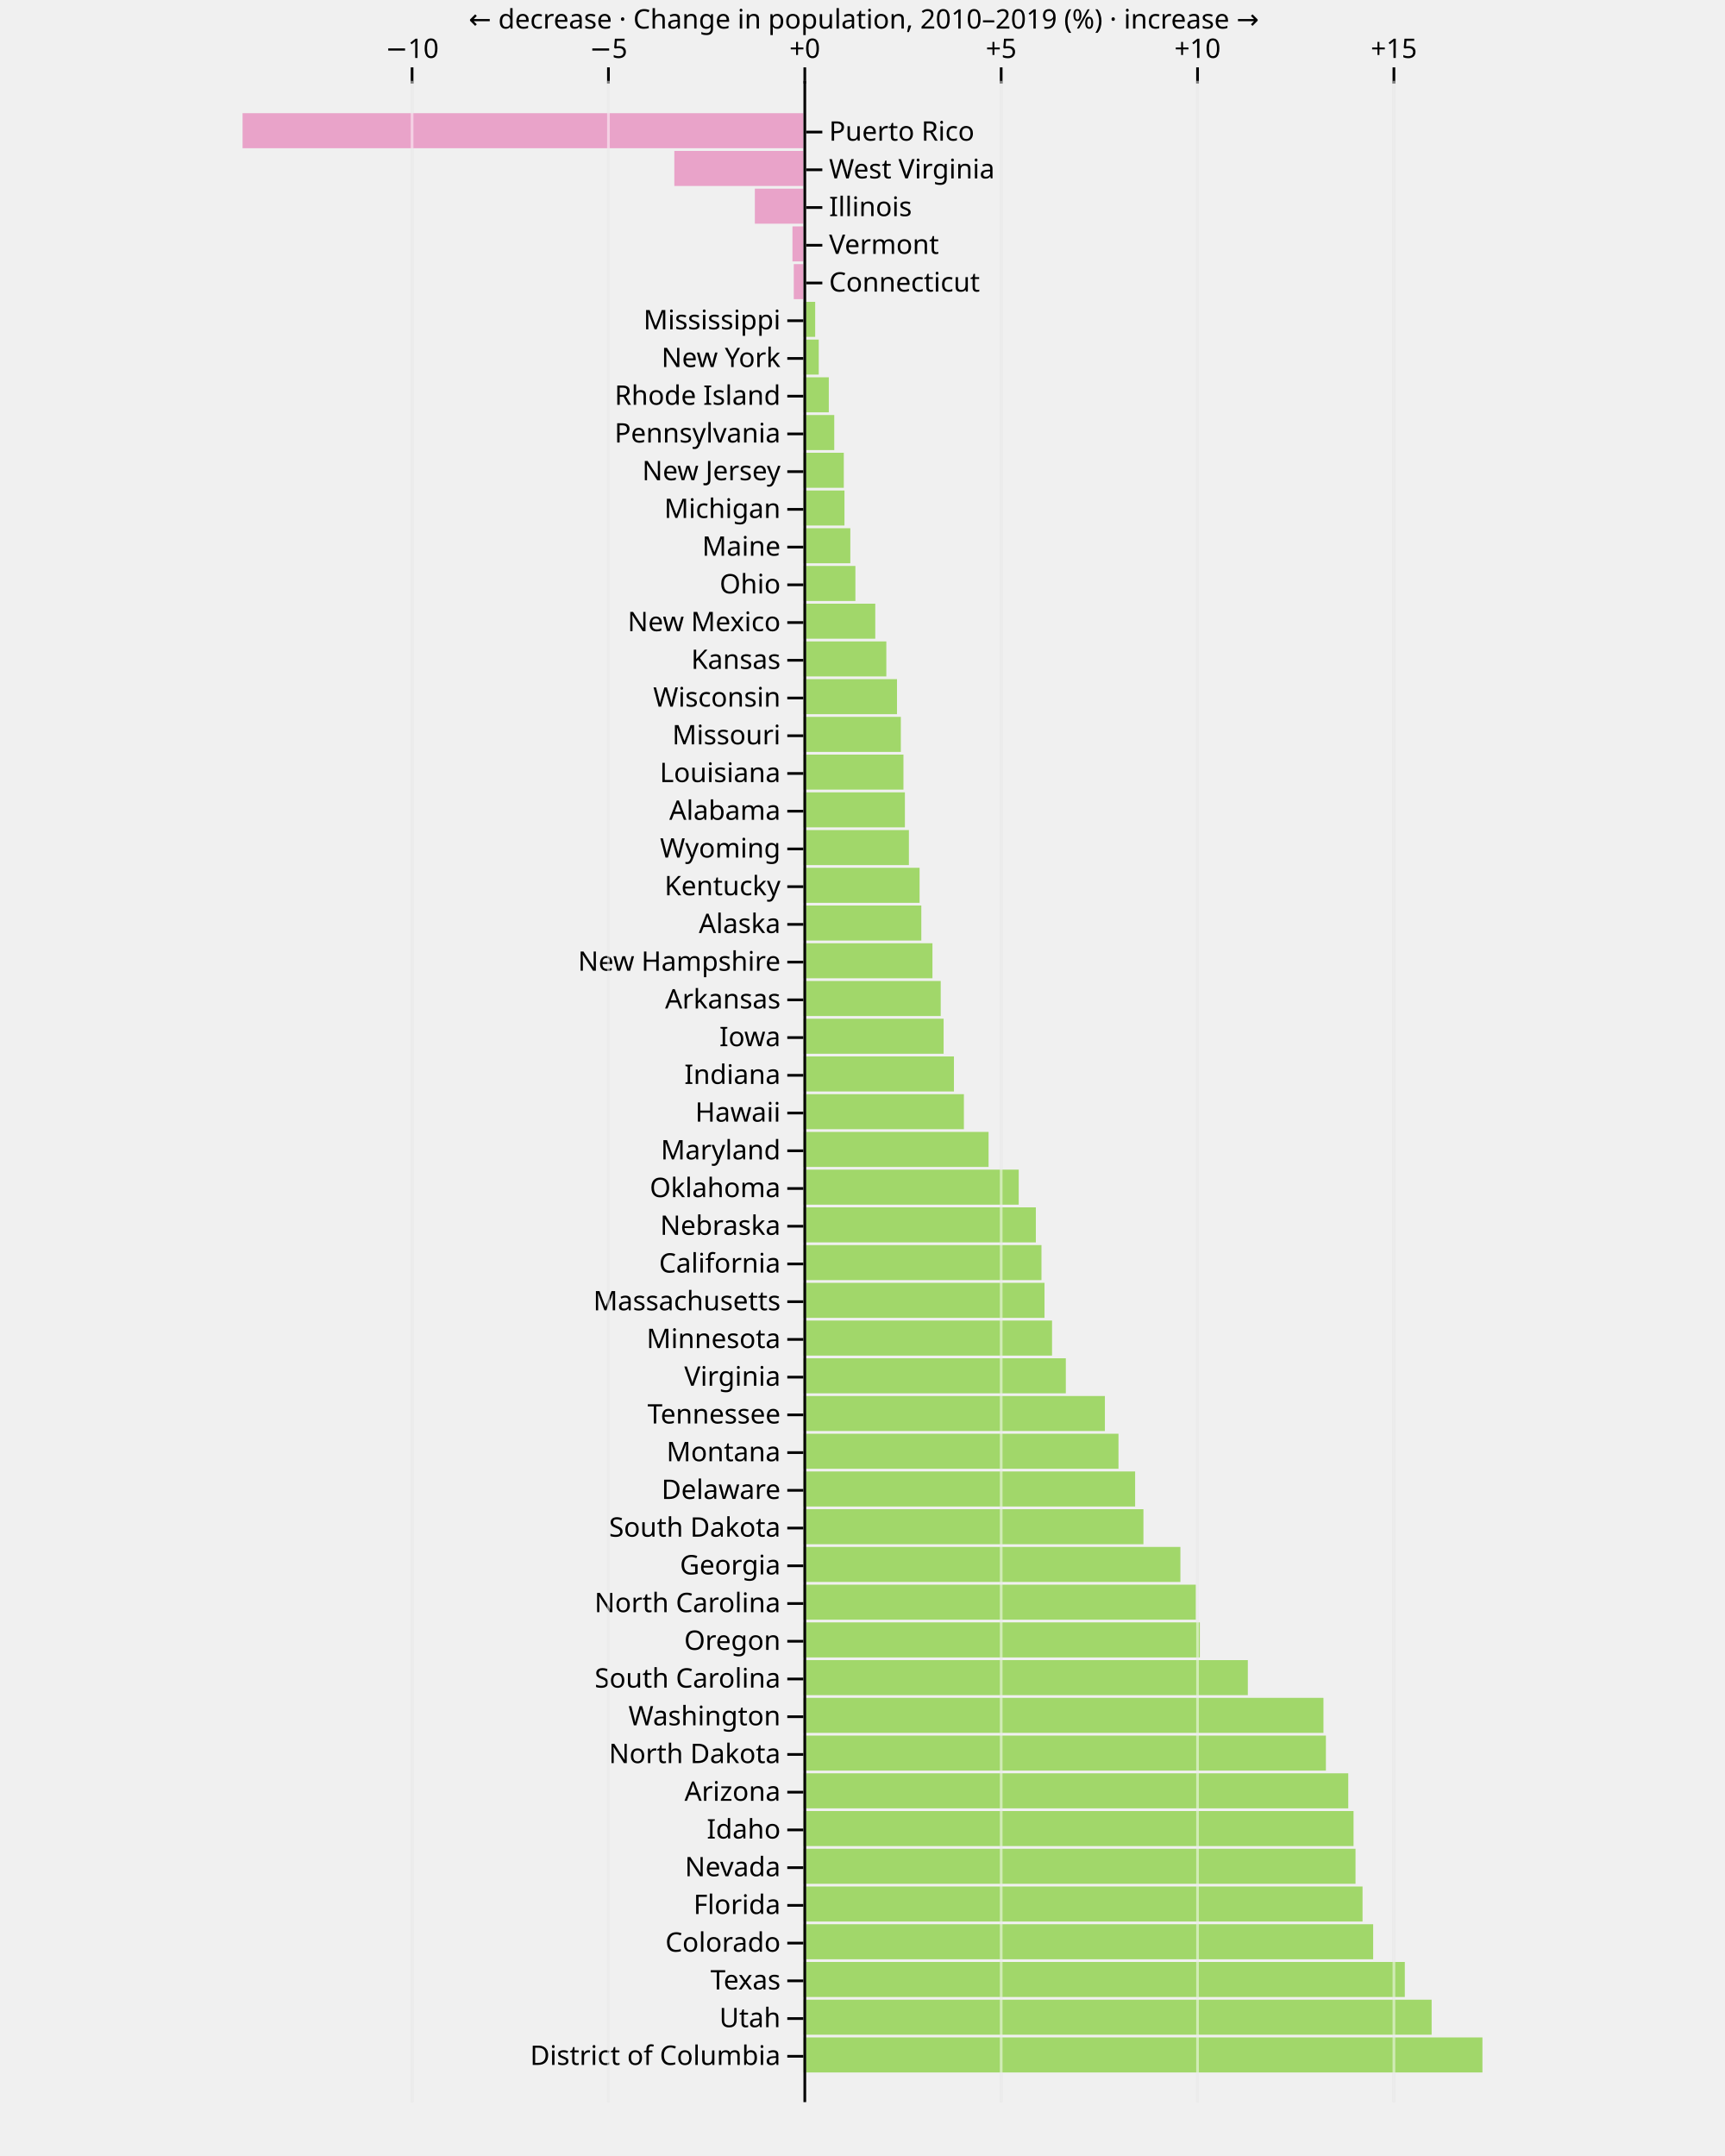
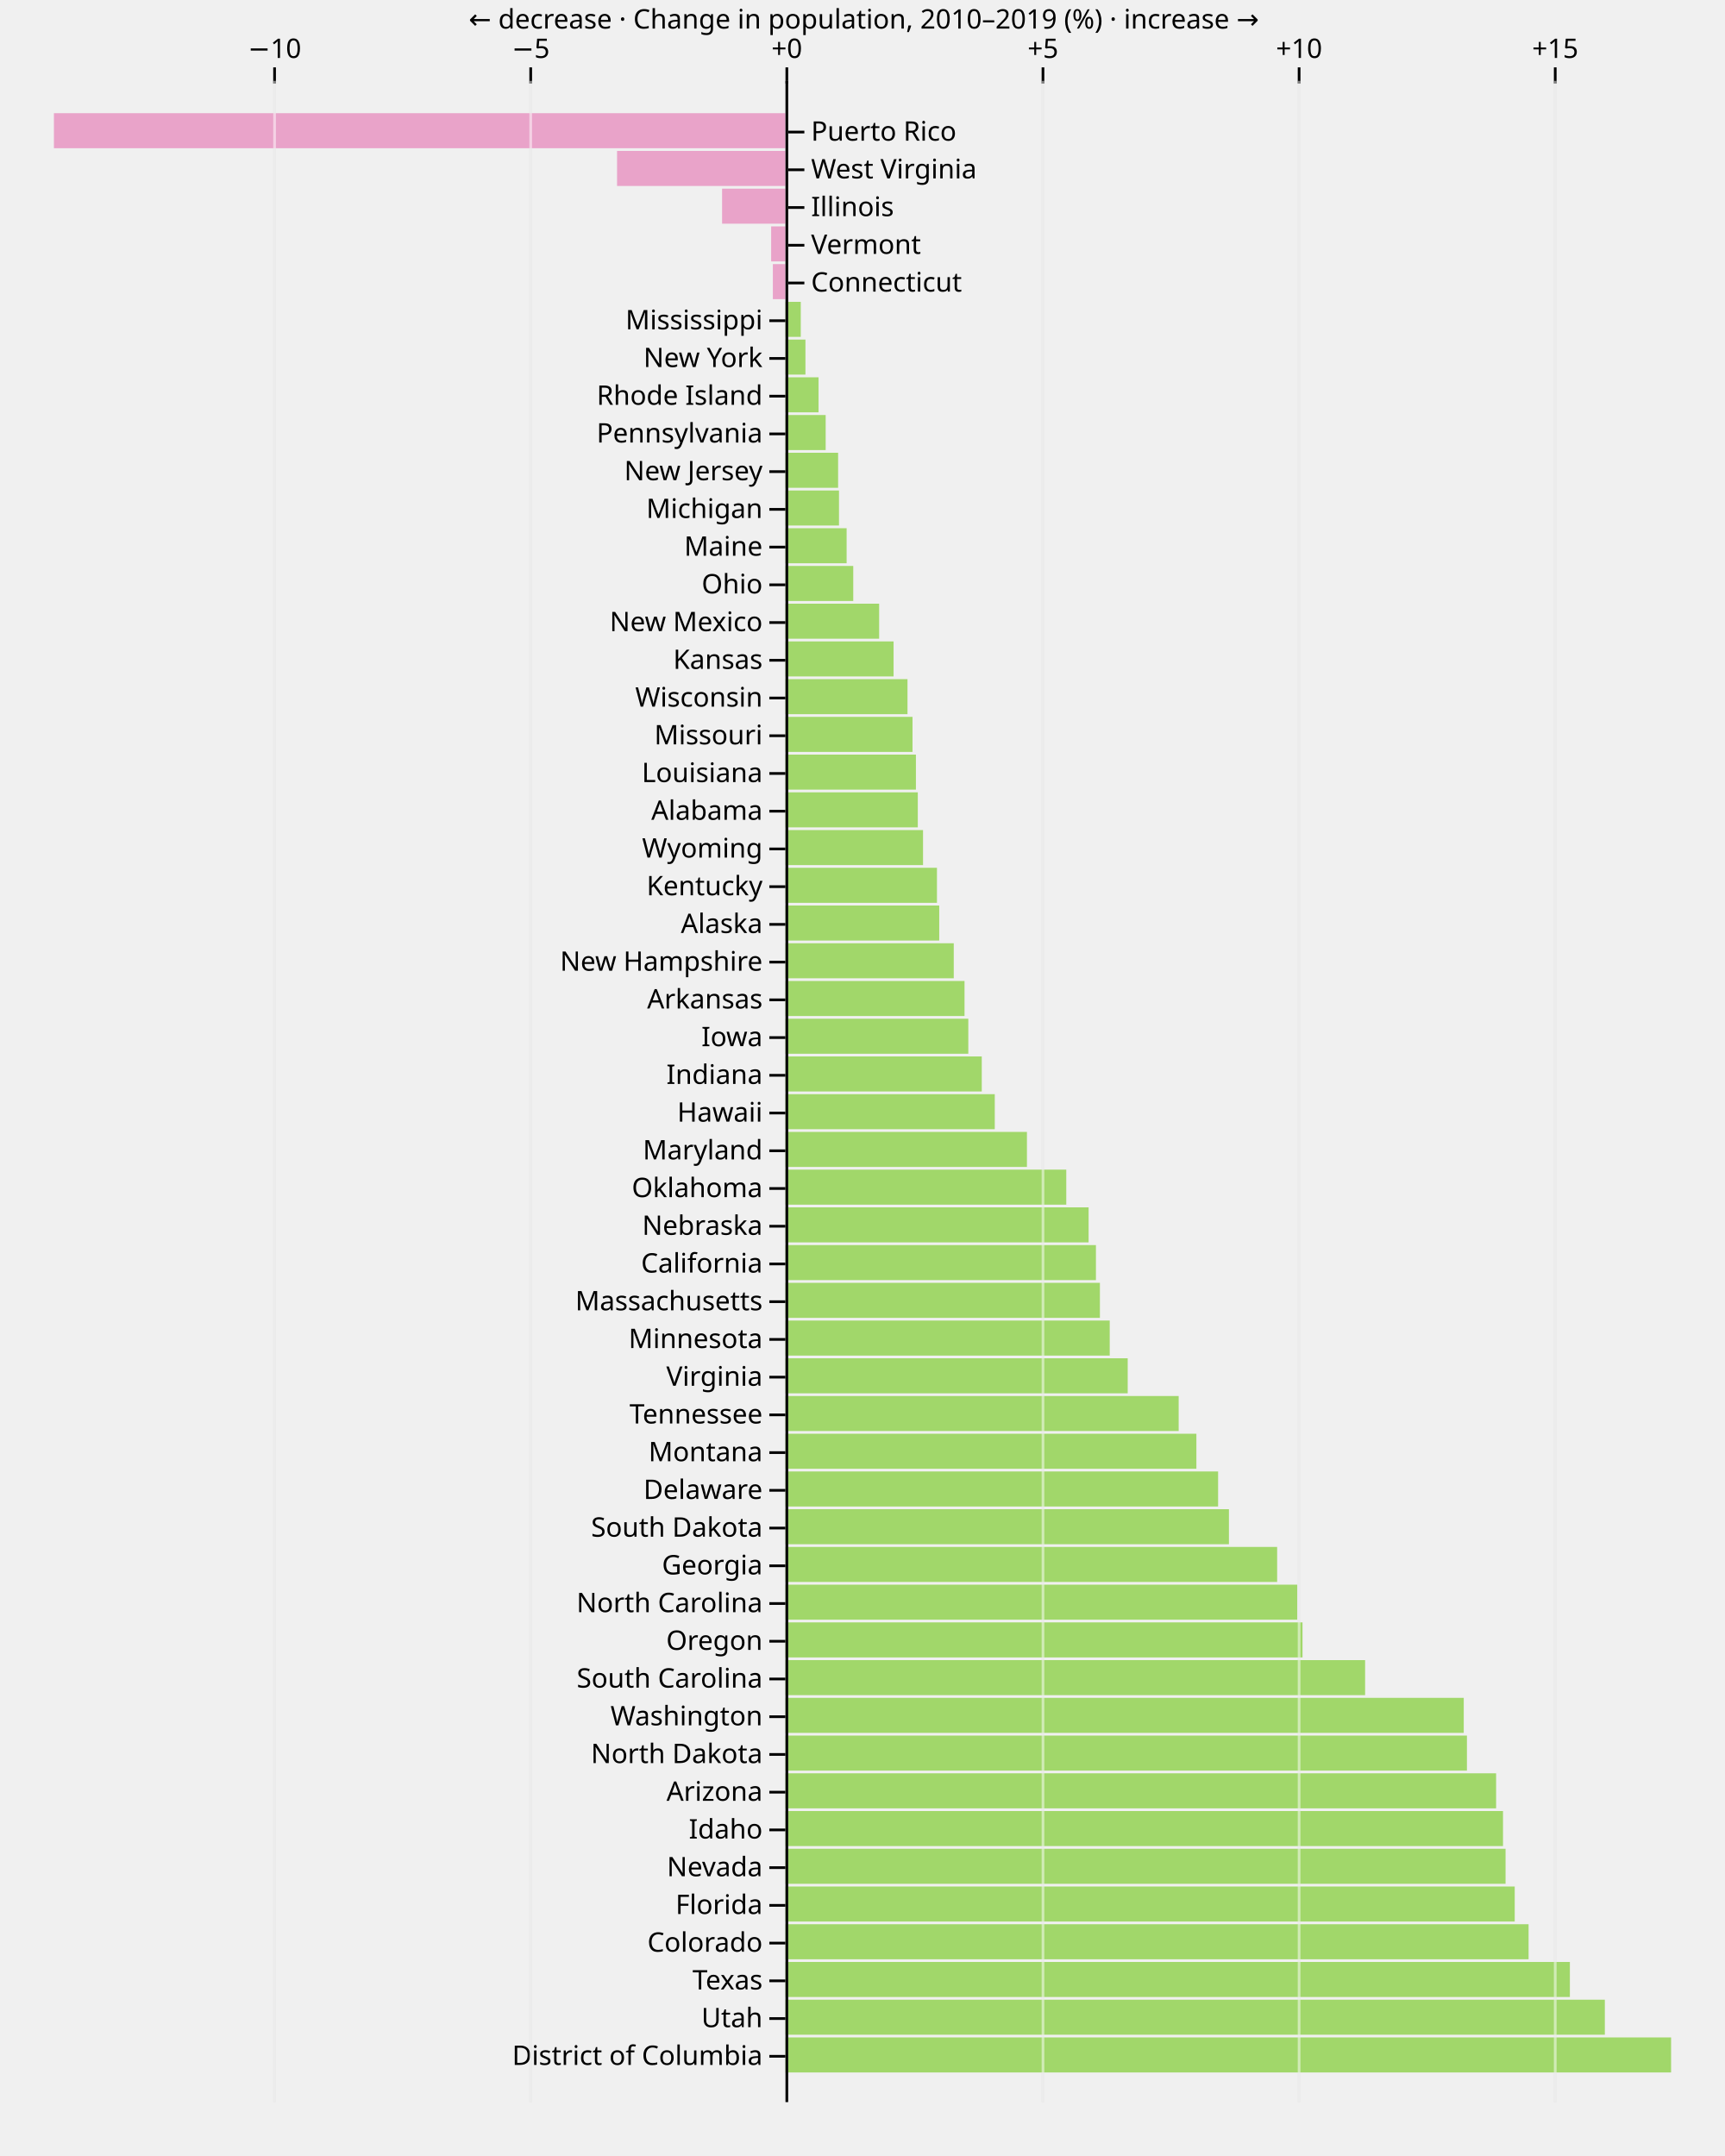
<svg xmlns="http://www.w3.org/2000/svg" class="plot" fill="currentColor" font-family="system-ui, sans-serif" font-size="10" text-anchor="middle" width="640" height="800" viewBox="0 0 640 800">
  <style>
    .plot {
      display: block;
      background: white;
      height: auto;
      height: intrinsic;
      max-width: 100%;
    }

    .plot text,
    .plot tspan {
      white-space: pre;
    }
  </style>
  <g aria-label="x-grid" stroke="currentColor" stroke-opacity="0.1" transform="translate(0.5,0)">
-     <line x1="152.385" x2="152.385" y1="30" y2="780" />
-     <line x1="225.24" x2="225.24" y1="30" y2="780" />
-     <line x1="298.095" x2="298.095" y1="30" y2="780" />
-     <line x1="370.951" x2="370.951" y1="30" y2="780" />
-     <line x1="443.806" x2="443.806" y1="30" y2="780" />
-     <line x1="516.661" x2="516.661" y1="30" y2="780" />
+     <line x1="101.371" x2="101.371" y1="30" y2="780" />
+     <line x1="196.4" x2="196.4" y1="30" y2="780" />
+     <line x1="291.429" x2="291.429" y1="30" y2="780" />
+     <line x1="386.457" x2="386.457" y1="30" y2="780" />
+     <line x1="481.486" x2="481.486" y1="30" y2="780" />
+     <line x1="576.514" x2="576.514" y1="30" y2="780" />
  </g>
  <g aria-label="x-axis tick" fill="none" stroke="currentColor" transform="translate(0.5,1)">
-     <path transform="translate(152.3846,30)" d="M0,0L0,-6" />
-     <path transform="translate(225.2399,30)" d="M0,0L0,-6" />
-     <path transform="translate(298.0952,30)" d="M0,0L0,-6" />
-     <path transform="translate(370.9505,30)" d="M0,0L0,-6" />
-     <path transform="translate(443.8058,30)" d="M0,0L0,-6" />
-     <path transform="translate(516.6611,30)" d="M0,0L0,-6" />
+     <path transform="translate(101.3712,30)" d="M0,0L0,-6" />
+     <path transform="translate(196.3999,30)" d="M0,0L0,-6" />
+     <path transform="translate(291.4285,30)" d="M0,0L0,-6" />
+     <path transform="translate(386.4572,30)" d="M0,0L0,-6" />
+     <path transform="translate(481.4858,30)" d="M0,0L0,-6" />
+     <path transform="translate(576.5145,30)" d="M0,0L0,-6" />
  </g>
  <g aria-label="x-axis tick label" font-variant="tabular-nums" transform="translate(0.5,-8.5)">
-     <text transform="translate(152.3846,30)">−10</text>
-     <text transform="translate(225.2399,30)">−5</text>
-     <text transform="translate(298.0952,30)">+0</text>
-     <text transform="translate(370.9505,30)">+5</text>
-     <text transform="translate(443.8058,30)">+10</text>
-     <text transform="translate(516.6611,30)">+15</text>
+     <text transform="translate(101.3712,30)">−10</text>
+     <text transform="translate(196.3999,30)">−5</text>
+     <text transform="translate(291.4285,30)">+0</text>
+     <text transform="translate(386.4572,30)">+5</text>
+     <text transform="translate(481.4858,30)">+10</text>
+     <text transform="translate(576.5145,30)">+15</text>
  </g>
  <g aria-label="x-axis label" transform="translate(0.5,-26.5)">
    <text y="0.71em" transform="translate(320,30)">← decrease · Change in population, 2010–2019 (%) · increase →</text>
  </g>
  <g aria-label="bar">
-     <rect x="298.095" width="88.304" y="462" height="13" fill="#a1d76a" />
-     <rect x="298.095" width="223.114" y="728" height="13" fill="#a1d76a" />
-     <rect x="298.095" width="207.424" y="700" height="13" fill="#a1d76a" />
-     <rect x="298.095" width="5.674" y="126" height="13" fill="#a1d76a" />
-     <rect x="298.095" width="11.426" y="154" height="13" fill="#a1d76a" />
-     <rect x="280.06" width="18.035" y="70" height="13" fill="#e9a3c9" />
-     <rect x="298.095" width="19.273" y="210" height="13" fill="#a1d76a" />
-     <rect x="298.095" width="139.845" y="574" height="13" fill="#a1d76a" />
-     <rect x="298.095" width="145.566" y="588" height="13" fill="#a1d76a" />
-     <rect x="298.095" width="15.217" y="182" height="13" fill="#a1d76a" />
-     <rect x="298.095" width="14.965" y="168" height="13" fill="#a1d76a" />
-     <rect x="298.095" width="97.34" y="504" height="13" fill="#a1d76a" />
-     <rect x="298.095" width="192.926" y="630" height="13" fill="#a1d76a" />
-     <rect x="298.095" width="202.13" y="658" height="13" fill="#a1d76a" />
-     <rect x="298.095" width="89.433" y="476" height="13" fill="#a1d76a" />
-     <rect x="298.095" width="111.834" y="518" height="13" fill="#a1d76a" />
-     <rect x="298.095" width="55.827" y="392" height="13" fill="#a1d76a" />
-     <rect x="298.095" width="36.13" y="266" height="13" fill="#a1d76a" />
-     <rect x="298.095" width="68.679" y="420" height="13" fill="#a1d76a" />
-     <rect x="298.095" width="34.704" y="252" height="13" fill="#a1d76a" />
-     <rect x="298.095" width="211.369" y="714" height="13" fill="#a1d76a" />
-     <rect x="298.095" width="92.226" y="490" height="13" fill="#a1d76a" />
-     <rect x="298.095" width="164.868" y="616" height="13" fill="#a1d76a" />
-     <rect x="298.095" width="37.634" y="294" height="13" fill="#a1d76a" />
-     <rect x="298.095" width="37.099" y="280" height="13" fill="#a1d76a" />
-     <rect x="298.095" width="43.084" y="322" height="13" fill="#a1d76a" />
-     <rect x="298.095" width="147.063" y="602" height="13" fill="#a1d76a" />
-     <rect x="298.095" width="79.867" y="434" height="13" fill="#a1d76a" />
-     <rect x="294.503" width="3.592" y="98" height="13" fill="#e9a3c9" />
-     <rect x="298.095" width="233.059" y="742" height="13" fill="#a1d76a" />
-     <rect x="90" width="208.095" y="42" height="13" fill="#e9a3c9" />
-     <rect x="298.095" width="52" y="378" height="13" fill="#a1d76a" />
-     <rect x="298.095" width="204.819" y="686" height="13" fill="#a1d76a" />
-     <rect x="298.095" width="50.924" y="364" height="13" fill="#a1d76a" />
-     <rect x="298.095" width="4.347" y="112" height="13" fill="#a1d76a" />
-     <rect x="298.095" width="30.742" y="238" height="13" fill="#a1d76a" />
-     <rect x="298.095" width="26.642" y="224" height="13" fill="#a1d76a" />
-     <rect x="298.095" width="86.219" y="448" height="13" fill="#a1d76a" />
-     <rect x="250.184" width="47.912" y="56" height="13" fill="#e9a3c9" />
-     <rect x="298.095" width="204.091" y="672" height="13" fill="#a1d76a" />
-     <rect x="298.095" width="59.526" y="406" height="13" fill="#a1d76a" />
-     <rect x="298.095" width="47.86" y="350" height="13" fill="#a1d76a" />
-     <rect x="298.095" width="17.387" y="196" height="13" fill="#a1d76a" />
-     <rect x="298.095" width="116.877" y="532" height="13" fill="#a1d76a" />
-     <rect x="298.095" width="9.405" y="140" height="13" fill="#a1d76a" />
-     <rect x="298.095" width="123.052" y="546" height="13" fill="#a1d76a" />
-     <rect x="298.095" width="126.134" y="560" height="13" fill="#a1d76a" />
-     <rect x="298.095" width="193.831" y="644" height="13" fill="#a1d76a" />
-     <rect x="298.095" width="43.728" y="336" height="13" fill="#a1d76a" />
-     <rect x="298.095" width="251.905" y="756" height="13" fill="#a1d76a" />
-     <rect x="294.015" width="4.08" y="84" height="13" fill="#e9a3c9" />
-     <rect x="298.095" width="39.122" y="308" height="13" fill="#a1d76a" />
+     <rect x="291.429" width="115.179" y="462" height="13" fill="#a1d76a" />
+     <rect x="291.429" width="291.018" y="728" height="13" fill="#a1d76a" />
+     <rect x="291.429" width="270.553" y="700" height="13" fill="#a1d76a" />
+     <rect x="291.429" width="7.401" y="126" height="13" fill="#a1d76a" />
+     <rect x="291.429" width="14.904" y="154" height="13" fill="#a1d76a" />
+     <rect x="267.904" width="23.524" y="70" height="13" fill="#e9a3c9" />
+     <rect x="291.429" width="25.139" y="210" height="13" fill="#a1d76a" />
+     <rect x="291.429" width="182.407" y="574" height="13" fill="#a1d76a" />
+     <rect x="291.429" width="189.868" y="588" height="13" fill="#a1d76a" />
+     <rect x="291.429" width="19.848" y="182" height="13" fill="#a1d76a" />
+     <rect x="291.429" width="19.52" y="168" height="13" fill="#a1d76a" />
+     <rect x="291.429" width="126.965" y="504" height="13" fill="#a1d76a" />
+     <rect x="291.429" width="251.643" y="630" height="13" fill="#a1d76a" />
+     <rect x="291.429" width="263.647" y="658" height="13" fill="#a1d76a" />
+     <rect x="291.429" width="116.652" y="476" height="13" fill="#a1d76a" />
+     <rect x="291.429" width="145.871" y="518" height="13" fill="#a1d76a" />
+     <rect x="291.429" width="72.818" y="392" height="13" fill="#a1d76a" />
+     <rect x="291.429" width="47.126" y="266" height="13" fill="#a1d76a" />
+     <rect x="291.429" width="89.581" y="420" height="13" fill="#a1d76a" />
+     <rect x="291.429" width="45.266" y="252" height="13" fill="#a1d76a" />
+     <rect x="291.429" width="275.699" y="714" height="13" fill="#a1d76a" />
+     <rect x="291.429" width="120.295" y="490" height="13" fill="#a1d76a" />
+     <rect x="291.429" width="215.046" y="616" height="13" fill="#a1d76a" />
+     <rect x="291.429" width="49.087" y="294" height="13" fill="#a1d76a" />
+     <rect x="291.429" width="48.39" y="280" height="13" fill="#a1d76a" />
+     <rect x="291.429" width="56.196" y="322" height="13" fill="#a1d76a" />
+     <rect x="291.429" width="191.821" y="602" height="13" fill="#a1d76a" />
+     <rect x="291.429" width="104.175" y="434" height="13" fill="#a1d76a" />
+     <rect x="286.744" width="4.685" y="98" height="13" fill="#e9a3c9" />
+     <rect x="291.429" width="303.99" y="742" height="13" fill="#a1d76a" />
+     <rect x="20" width="271.429" y="42" height="13" fill="#e9a3c9" />
+     <rect x="291.429" width="67.826" y="378" height="13" fill="#a1d76a" />
+     <rect x="291.429" width="267.155" y="686" height="13" fill="#a1d76a" />
+     <rect x="291.429" width="66.422" y="364" height="13" fill="#a1d76a" />
+     <rect x="291.429" width="5.67" y="112" height="13" fill="#a1d76a" />
+     <rect x="291.429" width="40.099" y="238" height="13" fill="#a1d76a" />
+     <rect x="291.429" width="34.75" y="224" height="13" fill="#a1d76a" />
+     <rect x="291.429" width="112.459" y="448" height="13" fill="#a1d76a" />
+     <rect x="228.935" width="62.493" y="56" height="13" fill="#e9a3c9" />
+     <rect x="291.429" width="266.206" y="672" height="13" fill="#a1d76a" />
+     <rect x="291.429" width="77.642" y="406" height="13" fill="#a1d76a" />
+     <rect x="291.429" width="62.427" y="350" height="13" fill="#a1d76a" />
+     <rect x="291.429" width="22.679" y="196" height="13" fill="#a1d76a" />
+     <rect x="291.429" width="152.449" y="532" height="13" fill="#a1d76a" />
+     <rect x="291.429" width="12.268" y="140" height="13" fill="#a1d76a" />
+     <rect x="291.429" width="160.502" y="546" height="13" fill="#a1d76a" />
+     <rect x="291.429" width="164.522" y="560" height="13" fill="#a1d76a" />
+     <rect x="291.429" width="252.823" y="644" height="13" fill="#a1d76a" />
+     <rect x="291.429" width="57.036" y="336" height="13" fill="#a1d76a" />
+     <rect x="291.429" width="328.571" y="756" height="13" fill="#a1d76a" />
+     <rect x="286.107" width="5.321" y="84" height="13" fill="#e9a3c9" />
+     <rect x="291.429" width="51.029" y="308" height="13" fill="#a1d76a" />
  </g>
  <g aria-label="y-axis tick" fill="none" stroke="currentColor" transform="translate(0,7)">
-     <path transform="translate(298.0952,112)" d="M0,0L-6,0" />
-     <path transform="translate(298.0952,126)" d="M0,0L-6,0" />
-     <path transform="translate(298.0952,140)" d="M0,0L-6,0" />
-     <path transform="translate(298.0952,154)" d="M0,0L-6,0" />
-     <path transform="translate(298.0952,168)" d="M0,0L-6,0" />
-     <path transform="translate(298.0952,182)" d="M0,0L-6,0" />
-     <path transform="translate(298.0952,196)" d="M0,0L-6,0" />
-     <path transform="translate(298.0952,210)" d="M0,0L-6,0" />
-     <path transform="translate(298.0952,224)" d="M0,0L-6,0" />
-     <path transform="translate(298.0952,238)" d="M0,0L-6,0" />
-     <path transform="translate(298.0952,252)" d="M0,0L-6,0" />
-     <path transform="translate(298.0952,266)" d="M0,0L-6,0" />
-     <path transform="translate(298.0952,280)" d="M0,0L-6,0" />
-     <path transform="translate(298.0952,294)" d="M0,0L-6,0" />
-     <path transform="translate(298.0952,308)" d="M0,0L-6,0" />
-     <path transform="translate(298.0952,322)" d="M0,0L-6,0" />
-     <path transform="translate(298.0952,336)" d="M0,0L-6,0" />
-     <path transform="translate(298.0952,350)" d="M0,0L-6,0" />
-     <path transform="translate(298.0952,364)" d="M0,0L-6,0" />
-     <path transform="translate(298.0952,378)" d="M0,0L-6,0" />
-     <path transform="translate(298.0952,392)" d="M0,0L-6,0" />
-     <path transform="translate(298.0952,406)" d="M0,0L-6,0" />
-     <path transform="translate(298.0952,420)" d="M0,0L-6,0" />
-     <path transform="translate(298.0952,434)" d="M0,0L-6,0" />
-     <path transform="translate(298.0952,448)" d="M0,0L-6,0" />
-     <path transform="translate(298.0952,462)" d="M0,0L-6,0" />
-     <path transform="translate(298.0952,476)" d="M0,0L-6,0" />
-     <path transform="translate(298.0952,490)" d="M0,0L-6,0" />
-     <path transform="translate(298.0952,504)" d="M0,0L-6,0" />
-     <path transform="translate(298.0952,518)" d="M0,0L-6,0" />
-     <path transform="translate(298.0952,532)" d="M0,0L-6,0" />
-     <path transform="translate(298.0952,546)" d="M0,0L-6,0" />
-     <path transform="translate(298.0952,560)" d="M0,0L-6,0" />
-     <path transform="translate(298.0952,574)" d="M0,0L-6,0" />
-     <path transform="translate(298.0952,588)" d="M0,0L-6,0" />
-     <path transform="translate(298.0952,602)" d="M0,0L-6,0" />
-     <path transform="translate(298.0952,616)" d="M0,0L-6,0" />
-     <path transform="translate(298.0952,630)" d="M0,0L-6,0" />
-     <path transform="translate(298.0952,644)" d="M0,0L-6,0" />
-     <path transform="translate(298.0952,658)" d="M0,0L-6,0" />
-     <path transform="translate(298.0952,672)" d="M0,0L-6,0" />
-     <path transform="translate(298.0952,686)" d="M0,0L-6,0" />
-     <path transform="translate(298.0952,700)" d="M0,0L-6,0" />
-     <path transform="translate(298.0952,714)" d="M0,0L-6,0" />
-     <path transform="translate(298.0952,728)" d="M0,0L-6,0" />
-     <path transform="translate(298.0952,742)" d="M0,0L-6,0" />
-     <path transform="translate(298.0952,756)" d="M0,0L-6,0" />
+     <path transform="translate(291.4285,112)" d="M0,0L-6,0" />
+     <path transform="translate(291.4285,126)" d="M0,0L-6,0" />
+     <path transform="translate(291.4285,140)" d="M0,0L-6,0" />
+     <path transform="translate(291.4285,154)" d="M0,0L-6,0" />
+     <path transform="translate(291.4285,168)" d="M0,0L-6,0" />
+     <path transform="translate(291.4285,182)" d="M0,0L-6,0" />
+     <path transform="translate(291.4285,196)" d="M0,0L-6,0" />
+     <path transform="translate(291.4285,210)" d="M0,0L-6,0" />
+     <path transform="translate(291.4285,224)" d="M0,0L-6,0" />
+     <path transform="translate(291.4285,238)" d="M0,0L-6,0" />
+     <path transform="translate(291.4285,252)" d="M0,0L-6,0" />
+     <path transform="translate(291.4285,266)" d="M0,0L-6,0" />
+     <path transform="translate(291.4285,280)" d="M0,0L-6,0" />
+     <path transform="translate(291.4285,294)" d="M0,0L-6,0" />
+     <path transform="translate(291.4285,308)" d="M0,0L-6,0" />
+     <path transform="translate(291.4285,322)" d="M0,0L-6,0" />
+     <path transform="translate(291.4285,336)" d="M0,0L-6,0" />
+     <path transform="translate(291.4285,350)" d="M0,0L-6,0" />
+     <path transform="translate(291.4285,364)" d="M0,0L-6,0" />
+     <path transform="translate(291.4285,378)" d="M0,0L-6,0" />
+     <path transform="translate(291.4285,392)" d="M0,0L-6,0" />
+     <path transform="translate(291.4285,406)" d="M0,0L-6,0" />
+     <path transform="translate(291.4285,420)" d="M0,0L-6,0" />
+     <path transform="translate(291.4285,434)" d="M0,0L-6,0" />
+     <path transform="translate(291.4285,448)" d="M0,0L-6,0" />
+     <path transform="translate(291.4285,462)" d="M0,0L-6,0" />
+     <path transform="translate(291.4285,476)" d="M0,0L-6,0" />
+     <path transform="translate(291.4285,490)" d="M0,0L-6,0" />
+     <path transform="translate(291.4285,504)" d="M0,0L-6,0" />
+     <path transform="translate(291.4285,518)" d="M0,0L-6,0" />
+     <path transform="translate(291.4285,532)" d="M0,0L-6,0" />
+     <path transform="translate(291.4285,546)" d="M0,0L-6,0" />
+     <path transform="translate(291.4285,560)" d="M0,0L-6,0" />
+     <path transform="translate(291.4285,574)" d="M0,0L-6,0" />
+     <path transform="translate(291.4285,588)" d="M0,0L-6,0" />
+     <path transform="translate(291.4285,602)" d="M0,0L-6,0" />
+     <path transform="translate(291.4285,616)" d="M0,0L-6,0" />
+     <path transform="translate(291.4285,630)" d="M0,0L-6,0" />
+     <path transform="translate(291.4285,644)" d="M0,0L-6,0" />
+     <path transform="translate(291.4285,658)" d="M0,0L-6,0" />
+     <path transform="translate(291.4285,672)" d="M0,0L-6,0" />
+     <path transform="translate(291.4285,686)" d="M0,0L-6,0" />
+     <path transform="translate(291.4285,700)" d="M0,0L-6,0" />
+     <path transform="translate(291.4285,714)" d="M0,0L-6,0" />
+     <path transform="translate(291.4285,728)" d="M0,0L-6,0" />
+     <path transform="translate(291.4285,742)" d="M0,0L-6,0" />
+     <path transform="translate(291.4285,756)" d="M0,0L-6,0" />
  </g>
  <g aria-label="y-axis tick label" text-anchor="end" transform="translate(-8.5,7)">
-     <text y="0.32em" transform="translate(298.0952,112)">Mississippi</text>
-     <text y="0.32em" transform="translate(298.0952,126)">New York</text>
-     <text y="0.32em" transform="translate(298.0952,140)">Rhode Island</text>
-     <text y="0.32em" transform="translate(298.0952,154)">Pennsylvania</text>
-     <text y="0.32em" transform="translate(298.0952,168)">New Jersey</text>
-     <text y="0.32em" transform="translate(298.0952,182)">Michigan</text>
-     <text y="0.32em" transform="translate(298.0952,196)">Maine</text>
-     <text y="0.32em" transform="translate(298.0952,210)">Ohio</text>
-     <text y="0.32em" transform="translate(298.0952,224)">New Mexico</text>
-     <text y="0.32em" transform="translate(298.0952,238)">Kansas</text>
-     <text y="0.32em" transform="translate(298.0952,252)">Wisconsin</text>
-     <text y="0.32em" transform="translate(298.0952,266)">Missouri</text>
-     <text y="0.32em" transform="translate(298.0952,280)">Louisiana</text>
-     <text y="0.32em" transform="translate(298.0952,294)">Alabama</text>
-     <text y="0.32em" transform="translate(298.0952,308)">Wyoming</text>
-     <text y="0.32em" transform="translate(298.0952,322)">Kentucky</text>
-     <text y="0.32em" transform="translate(298.0952,336)">Alaska</text>
-     <text y="0.32em" transform="translate(298.0952,350)">New Hampshire</text>
-     <text y="0.32em" transform="translate(298.0952,364)">Arkansas</text>
-     <text y="0.32em" transform="translate(298.0952,378)">Iowa</text>
-     <text y="0.32em" transform="translate(298.0952,392)">Indiana</text>
-     <text y="0.32em" transform="translate(298.0952,406)">Hawaii</text>
-     <text y="0.32em" transform="translate(298.0952,420)">Maryland</text>
-     <text y="0.32em" transform="translate(298.0952,434)">Oklahoma</text>
-     <text y="0.32em" transform="translate(298.0952,448)">Nebraska</text>
-     <text y="0.32em" transform="translate(298.0952,462)">California</text>
-     <text y="0.32em" transform="translate(298.0952,476)">Massachusetts</text>
-     <text y="0.32em" transform="translate(298.0952,490)">Minnesota</text>
-     <text y="0.32em" transform="translate(298.0952,504)">Virginia</text>
-     <text y="0.32em" transform="translate(298.0952,518)">Tennessee</text>
-     <text y="0.32em" transform="translate(298.0952,532)">Montana</text>
-     <text y="0.32em" transform="translate(298.0952,546)">Delaware</text>
-     <text y="0.32em" transform="translate(298.0952,560)">South Dakota</text>
-     <text y="0.32em" transform="translate(298.0952,574)">Georgia</text>
-     <text y="0.32em" transform="translate(298.0952,588)">North Carolina</text>
-     <text y="0.32em" transform="translate(298.0952,602)">Oregon</text>
-     <text y="0.32em" transform="translate(298.0952,616)">South Carolina</text>
-     <text y="0.32em" transform="translate(298.0952,630)">Washington</text>
-     <text y="0.32em" transform="translate(298.0952,644)">North Dakota</text>
-     <text y="0.32em" transform="translate(298.0952,658)">Arizona</text>
-     <text y="0.32em" transform="translate(298.0952,672)">Idaho</text>
-     <text y="0.32em" transform="translate(298.0952,686)">Nevada</text>
-     <text y="0.32em" transform="translate(298.0952,700)">Florida</text>
-     <text y="0.32em" transform="translate(298.0952,714)">Colorado</text>
-     <text y="0.32em" transform="translate(298.0952,728)">Texas</text>
-     <text y="0.32em" transform="translate(298.0952,742)">Utah</text>
-     <text y="0.32em" transform="translate(298.0952,756)">District of Columbia</text>
+     <text y="0.32em" transform="translate(291.4285,112)">Mississippi</text>
+     <text y="0.32em" transform="translate(291.4285,126)">New York</text>
+     <text y="0.32em" transform="translate(291.4285,140)">Rhode Island</text>
+     <text y="0.32em" transform="translate(291.4285,154)">Pennsylvania</text>
+     <text y="0.32em" transform="translate(291.4285,168)">New Jersey</text>
+     <text y="0.32em" transform="translate(291.4285,182)">Michigan</text>
+     <text y="0.32em" transform="translate(291.4285,196)">Maine</text>
+     <text y="0.32em" transform="translate(291.4285,210)">Ohio</text>
+     <text y="0.32em" transform="translate(291.4285,224)">New Mexico</text>
+     <text y="0.32em" transform="translate(291.4285,238)">Kansas</text>
+     <text y="0.32em" transform="translate(291.4285,252)">Wisconsin</text>
+     <text y="0.32em" transform="translate(291.4285,266)">Missouri</text>
+     <text y="0.32em" transform="translate(291.4285,280)">Louisiana</text>
+     <text y="0.32em" transform="translate(291.4285,294)">Alabama</text>
+     <text y="0.32em" transform="translate(291.4285,308)">Wyoming</text>
+     <text y="0.32em" transform="translate(291.4285,322)">Kentucky</text>
+     <text y="0.32em" transform="translate(291.4285,336)">Alaska</text>
+     <text y="0.32em" transform="translate(291.4285,350)">New Hampshire</text>
+     <text y="0.32em" transform="translate(291.4285,364)">Arkansas</text>
+     <text y="0.32em" transform="translate(291.4285,378)">Iowa</text>
+     <text y="0.32em" transform="translate(291.4285,392)">Indiana</text>
+     <text y="0.32em" transform="translate(291.4285,406)">Hawaii</text>
+     <text y="0.32em" transform="translate(291.4285,420)">Maryland</text>
+     <text y="0.32em" transform="translate(291.4285,434)">Oklahoma</text>
+     <text y="0.32em" transform="translate(291.4285,448)">Nebraska</text>
+     <text y="0.32em" transform="translate(291.4285,462)">California</text>
+     <text y="0.32em" transform="translate(291.4285,476)">Massachusetts</text>
+     <text y="0.32em" transform="translate(291.4285,490)">Minnesota</text>
+     <text y="0.32em" transform="translate(291.4285,504)">Virginia</text>
+     <text y="0.32em" transform="translate(291.4285,518)">Tennessee</text>
+     <text y="0.32em" transform="translate(291.4285,532)">Montana</text>
+     <text y="0.32em" transform="translate(291.4285,546)">Delaware</text>
+     <text y="0.32em" transform="translate(291.4285,560)">South Dakota</text>
+     <text y="0.32em" transform="translate(291.4285,574)">Georgia</text>
+     <text y="0.32em" transform="translate(291.4285,588)">North Carolina</text>
+     <text y="0.32em" transform="translate(291.4285,602)">Oregon</text>
+     <text y="0.32em" transform="translate(291.4285,616)">South Carolina</text>
+     <text y="0.32em" transform="translate(291.4285,630)">Washington</text>
+     <text y="0.32em" transform="translate(291.4285,644)">North Dakota</text>
+     <text y="0.32em" transform="translate(291.4285,658)">Arizona</text>
+     <text y="0.32em" transform="translate(291.4285,672)">Idaho</text>
+     <text y="0.32em" transform="translate(291.4285,686)">Nevada</text>
+     <text y="0.32em" transform="translate(291.4285,700)">Florida</text>
+     <text y="0.32em" transform="translate(291.4285,714)">Colorado</text>
+     <text y="0.32em" transform="translate(291.4285,728)">Texas</text>
+     <text y="0.32em" transform="translate(291.4285,742)">Utah</text>
+     <text y="0.32em" transform="translate(291.4285,756)">District of Columbia</text>
  </g>
  <g aria-label="y-axis tick" fill="none" stroke="currentColor" transform="translate(1,7)">
-     <path transform="translate(298.0952,42)" d="M0,0L6,0" />
-     <path transform="translate(298.0952,56)" d="M0,0L6,0" />
-     <path transform="translate(298.0952,70)" d="M0,0L6,0" />
-     <path transform="translate(298.0952,84)" d="M0,0L6,0" />
-     <path transform="translate(298.0952,98)" d="M0,0L6,0" />
+     <path transform="translate(291.4285,42)" d="M0,0L6,0" />
+     <path transform="translate(291.4285,56)" d="M0,0L6,0" />
+     <path transform="translate(291.4285,70)" d="M0,0L6,0" />
+     <path transform="translate(291.4285,84)" d="M0,0L6,0" />
+     <path transform="translate(291.4285,98)" d="M0,0L6,0" />
  </g>
  <g aria-label="y-axis tick label" text-anchor="start" transform="translate(9.5,7)">
-     <text y="0.32em" transform="translate(298.0952,42)">Puerto Rico</text>
-     <text y="0.32em" transform="translate(298.0952,56)">West Virginia</text>
-     <text y="0.32em" transform="translate(298.0952,70)">Illinois</text>
-     <text y="0.32em" transform="translate(298.0952,84)">Vermont</text>
-     <text y="0.32em" transform="translate(298.0952,98)">Connecticut</text>
+     <text y="0.32em" transform="translate(291.4285,42)">Puerto Rico</text>
+     <text y="0.32em" transform="translate(291.4285,56)">West Virginia</text>
+     <text y="0.32em" transform="translate(291.4285,70)">Illinois</text>
+     <text y="0.32em" transform="translate(291.4285,84)">Vermont</text>
+     <text y="0.32em" transform="translate(291.4285,98)">Connecticut</text>
  </g>
  <g aria-label="x-grid" stroke="white" stroke-opacity="0.5" transform="translate(0.5,0)">
-     <line x1="152.385" x2="152.385" y1="30" y2="780" />
-     <line x1="225.24" x2="225.24" y1="30" y2="780" />
-     <line x1="298.095" x2="298.095" y1="30" y2="780" />
-     <line x1="370.951" x2="370.951" y1="30" y2="780" />
-     <line x1="443.806" x2="443.806" y1="30" y2="780" />
-     <line x1="516.661" x2="516.661" y1="30" y2="780" />
+     <line x1="101.371" x2="101.371" y1="30" y2="780" />
+     <line x1="196.4" x2="196.4" y1="30" y2="780" />
+     <line x1="291.429" x2="291.429" y1="30" y2="780" />
+     <line x1="386.457" x2="386.457" y1="30" y2="780" />
+     <line x1="481.486" x2="481.486" y1="30" y2="780" />
+     <line x1="576.514" x2="576.514" y1="30" y2="780" />
  </g>
  <g aria-label="rule" stroke="currentColor" transform="translate(0.5,0)">
-     <line x1="298.095" x2="298.095" y1="30" y2="780" />
+     <line x1="291.429" x2="291.429" y1="30" y2="780" />
  </g>
</svg>
